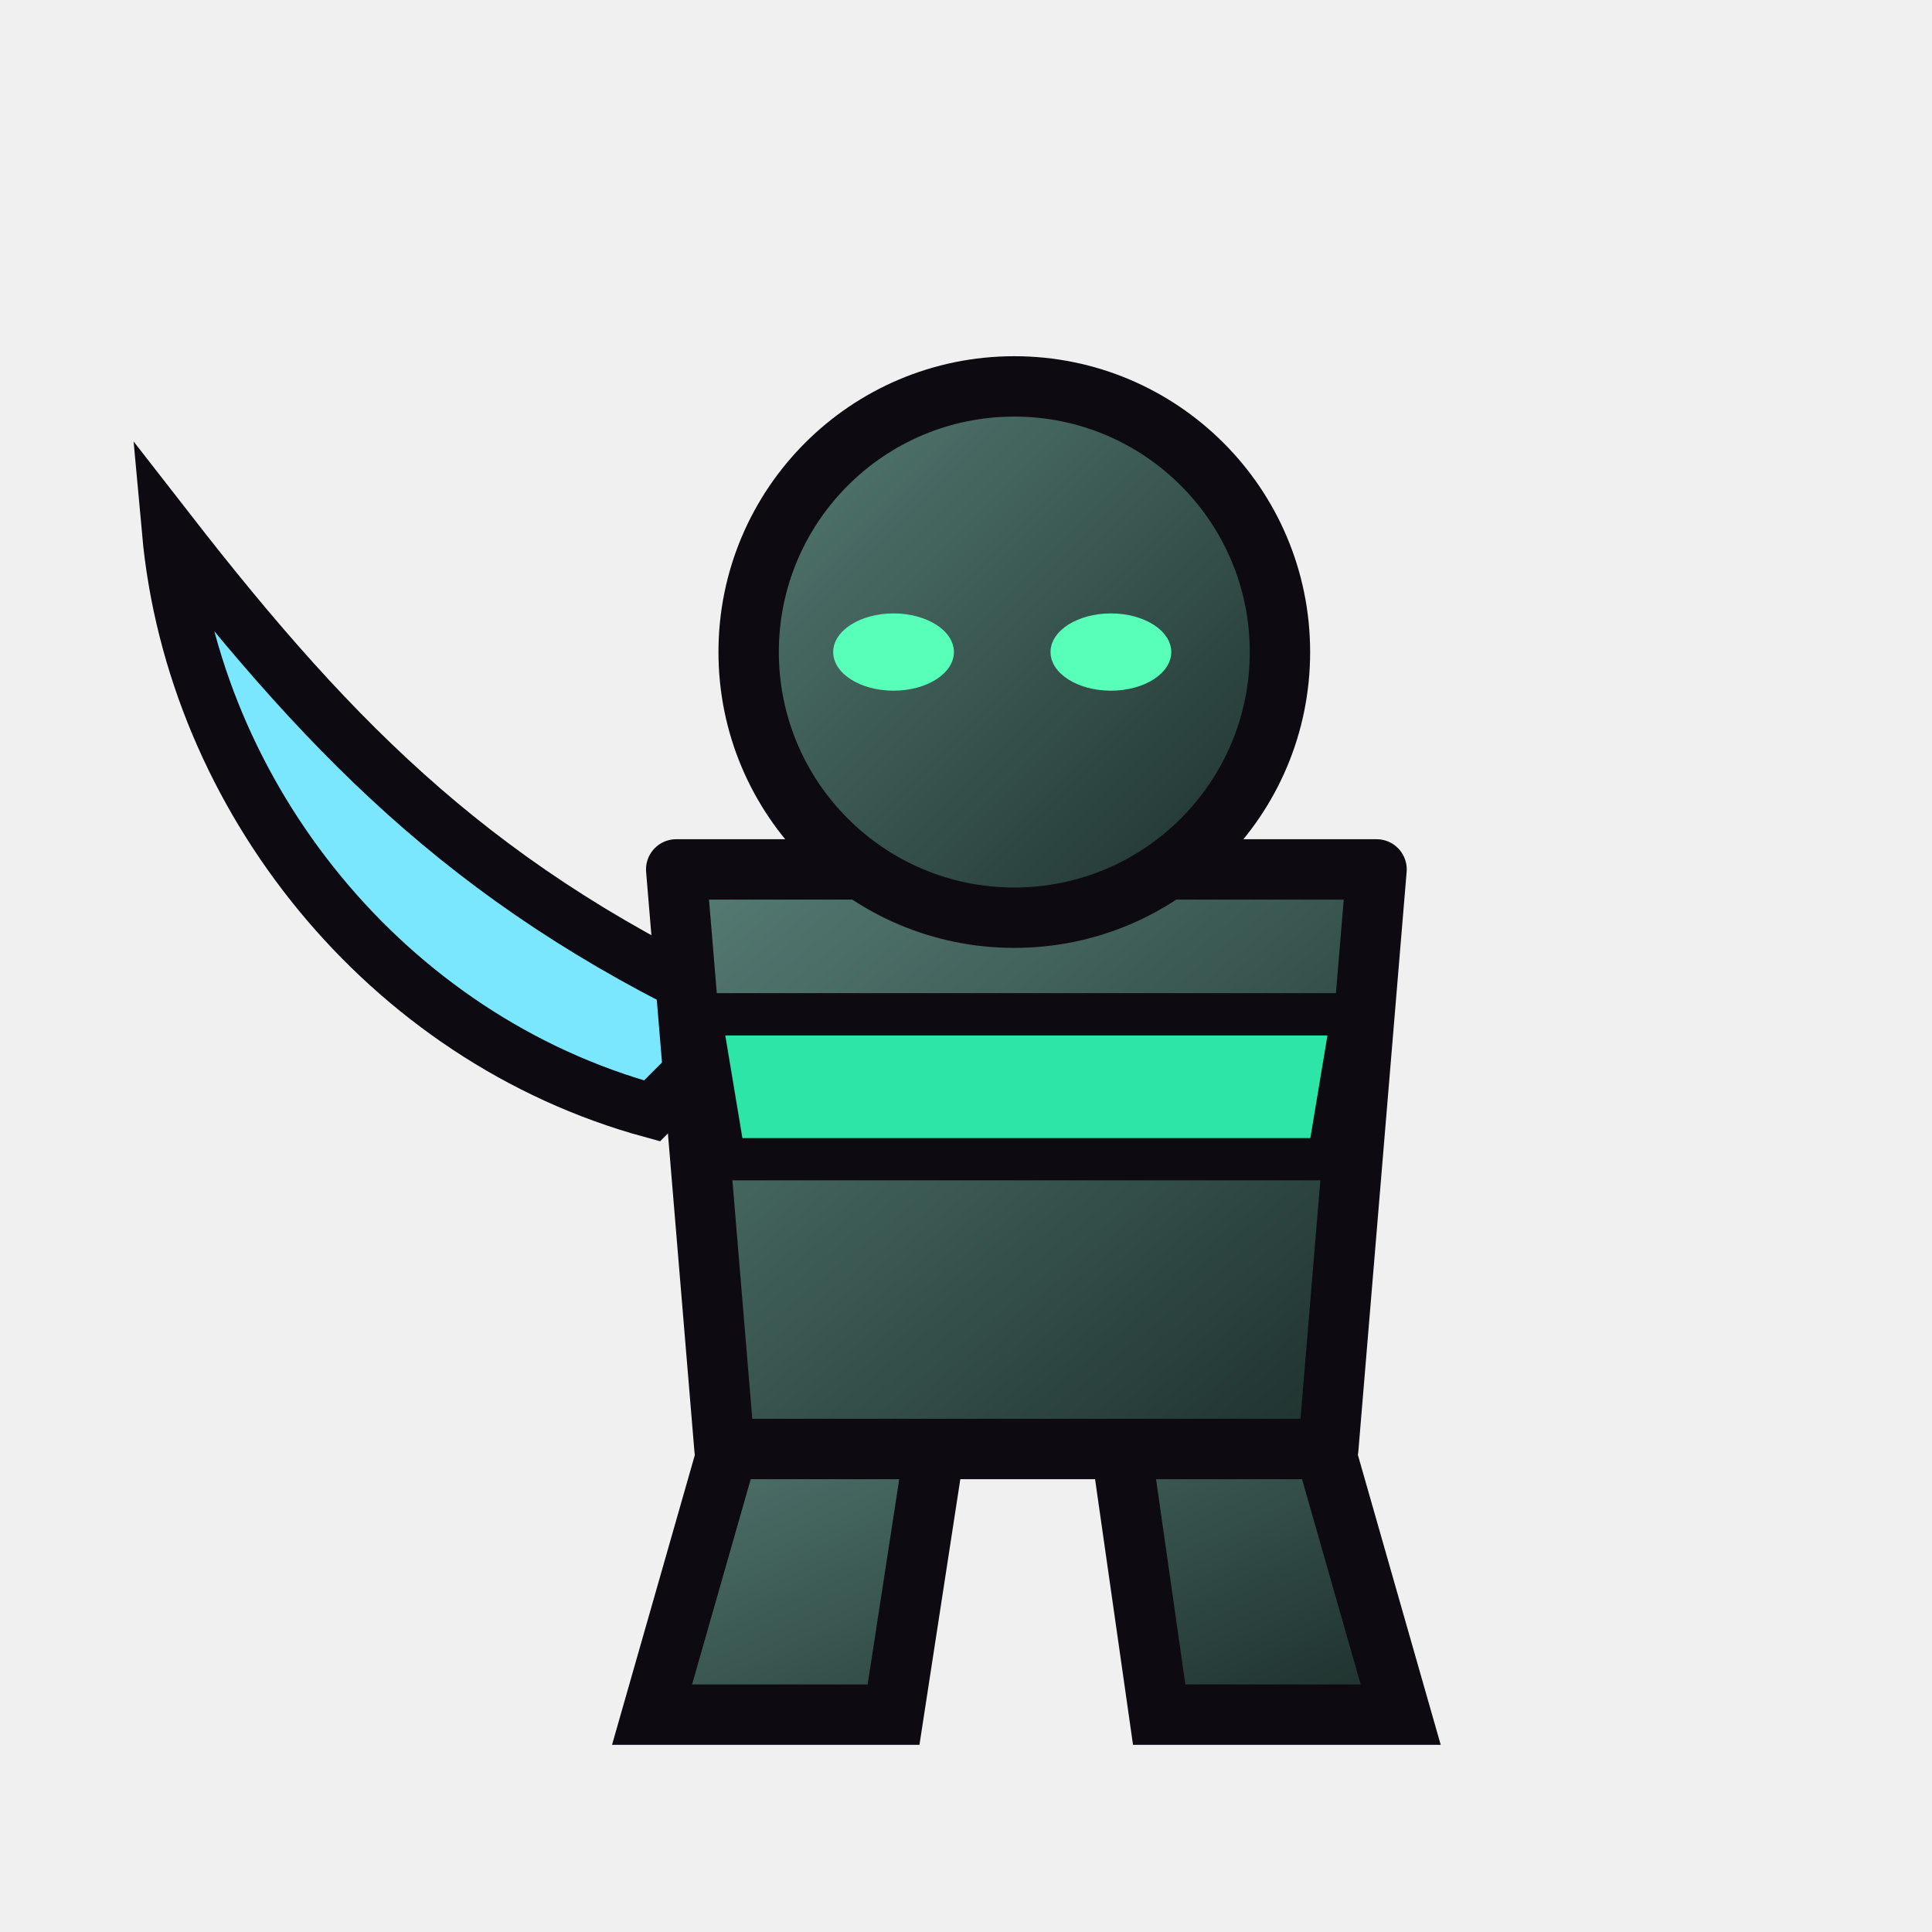
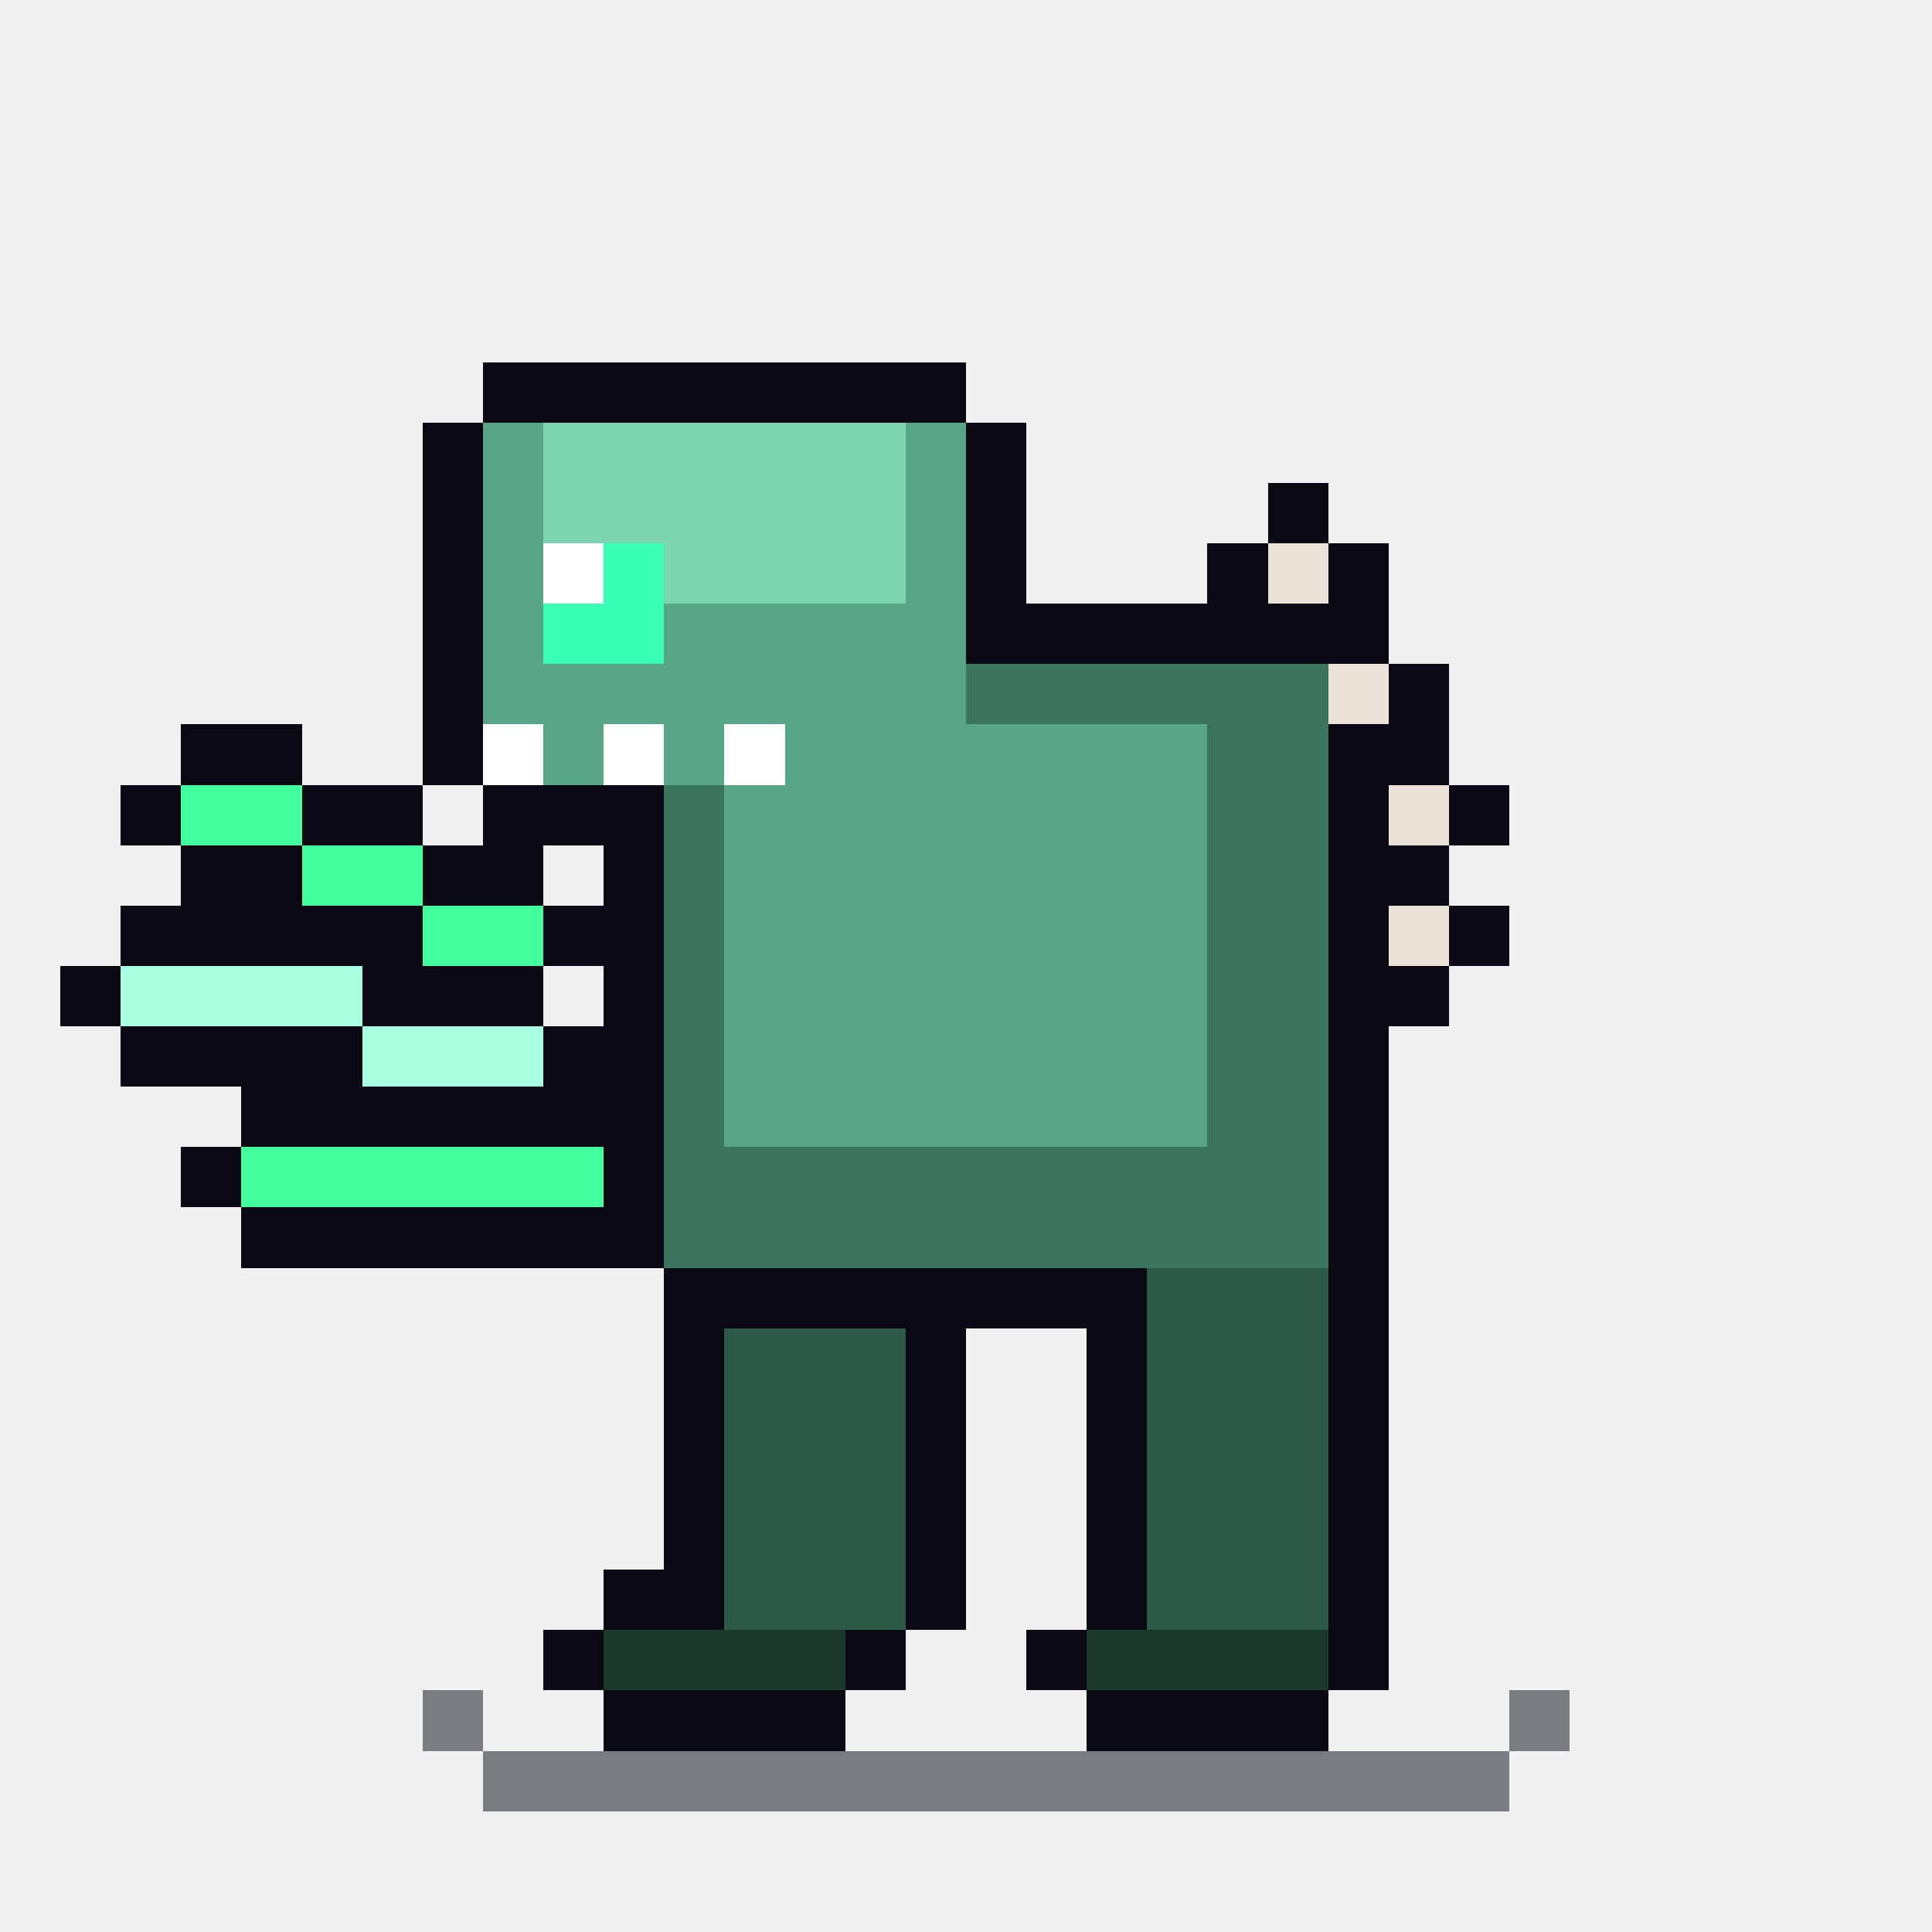
- <svg xmlns="http://www.w3.org/2000/svg" viewBox="0 0 160 160">
-   <defs>
-     <linearGradient id="eb" x1="0" y1="0" x2="1" y2="1">
-       <stop offset="0%" stop-color="#567d75" />
-       <stop offset="100%" stop-color="#1c2e2b" />
-     </linearGradient>
-   </defs>
-   <path d="M54 92 C32 86 16 66 14 44 C28 62 40 74 62 84 Z" fill="#7be7ff" stroke="#0d0a12" stroke-width="4.5" />
-   <path d="M62 114 L54 142 L74 142 L78 116 Z M92 114 L96 142 L116 142 L108 114 Z" fill="url(#eb)" stroke="#0d0a12" stroke-width="5" />
-   <path d="M56 72 L114 72 L110 120 L60 120 Z" fill="url(#eb)" stroke="#0d0a12" stroke-width="5" stroke-linejoin="round" />
-   <path d="M58 84 L112 84 L110 96 L60 96 Z" fill="#2ee5a8" stroke="#0d0a12" stroke-width="3.5" />
-   <circle cx="84" cy="54" r="22" fill="url(#eb)" stroke="#0d0a12" stroke-width="5" />
-   <ellipse cx="74" cy="54" rx="5" ry="3.2" fill="#57ffb8" />
-   <ellipse cx="92" cy="54" rx="5" ry="3.2" fill="#57ffb8" />
+ <svg xmlns="http://www.w3.org/2000/svg" width="128" height="128" viewBox="0 0 32 32" shape-rendering="crispEdges">
+   <rect x="8" y="6" width="8" height="1" fill="#0b0914" />
+   <rect x="7" y="7" width="1" height="6" fill="#0b0914" />
+   <rect x="8" y="7" width="1" height="5" fill="#58a687" />
+   <rect x="9" y="7" width="6" height="2" fill="#7dd4b0" />
+   <rect x="15" y="7" width="1" height="12" fill="#58a687" />
+   <rect x="16" y="7" width="1" height="4" fill="#0b0914" />
+   <rect x="21" y="8" width="1" height="1" fill="#0b0914" />
+   <rect x="9" y="9" width="1" height="1" fill="#ffffff" />
+   <rect x="10" y="9" width="1" height="2" fill="#38ffb3" />
+   <rect x="11" y="9" width="4" height="1" fill="#7dd4b0" />
+   <rect x="20" y="9" width="1" height="2" fill="#0b0914" />
+   <rect x="21" y="9" width="1" height="1" fill="#eae2d6" />
+   <rect x="22" y="9" width="1" height="2" fill="#0b0914" />
+   <rect x="9" y="10" width="1" height="1" fill="#38ffb3" />
+   <rect x="11" y="10" width="4" height="2" fill="#58a687" />
+   <rect x="17" y="10" width="3" height="1" fill="#0b0914" />
+   <rect x="21" y="10" width="1" height="1" fill="#0b0914" />
+   <rect x="9" y="11" width="2" height="1" fill="#58a687" />
+   <rect x="16" y="11" width="6" height="1" fill="#3b755f" />
+   <rect x="22" y="11" width="1" height="1" fill="#eae2d6" />
+   <rect x="23" y="11" width="1" height="2" fill="#0b0914" />
+   <rect x="3" y="12" width="2" height="1" fill="#0b0914" />
+   <rect x="8" y="12" width="1" height="1" fill="#ffffff" />
+   <rect x="9" y="12" width="1" height="1" fill="#58a687" />
+   <rect x="10" y="12" width="1" height="1" fill="#ffffff" />
+   <rect x="11" y="12" width="1" height="1" fill="#58a687" />
+   <rect x="12" y="12" width="1" height="1" fill="#ffffff" />
+   <rect x="13" y="12" width="2" height="7" fill="#58a687" />
+   <rect x="16" y="12" width="4" height="7" fill="#58a687" />
+   <rect x="20" y="12" width="2" height="9" fill="#3b755f" />
+   <rect x="22" y="12" width="1" height="16" fill="#0b0914" />
+   <rect x="2" y="13" width="1" height="1" fill="#0b0914" />
+   <rect x="3" y="13" width="2" height="1" fill="#42ff9e" />
+   <rect x="5" y="13" width="2" height="1" fill="#0b0914" />
+   <rect x="8" y="13" width="3" height="1" fill="#0b0914" />
+   <rect x="11" y="13" width="1" height="8" fill="#3b755f" />
+   <rect x="12" y="13" width="1" height="6" fill="#58a687" />
+   <rect x="23" y="13" width="1" height="1" fill="#eae2d6" />
+   <rect x="24" y="13" width="1" height="1" fill="#0b0914" />
+   <rect x="3" y="14" width="2" height="2" fill="#0b0914" />
+   <rect x="5" y="14" width="2" height="1" fill="#42ff9e" />
+   <rect x="7" y="14" width="2" height="1" fill="#0b0914" />
+   <rect x="10" y="14" width="1" height="7" fill="#0b0914" />
+   <rect x="23" y="14" width="1" height="1" fill="#0b0914" />
+   <rect x="2" y="15" width="1" height="1" fill="#0b0914" />
+   <rect x="5" y="15" width="2" height="1" fill="#0b0914" />
+   <rect x="7" y="15" width="2" height="1" fill="#42ff9e" />
+   <rect x="9" y="15" width="1" height="1" fill="#0b0914" />
+   <rect x="23" y="15" width="1" height="1" fill="#eae2d6" />
+   <rect x="24" y="15" width="1" height="1" fill="#0b0914" />
+   <rect x="1" y="16" width="1" height="1" fill="#0b0914" />
+   <rect x="2" y="16" width="4" height="1" fill="#a8ffdf" />
+   <rect x="6" y="16" width="3" height="1" fill="#0b0914" />
+   <rect x="23" y="16" width="1" height="1" fill="#0b0914" />
+   <rect x="2" y="17" width="4" height="1" fill="#0b0914" />
+   <rect x="6" y="17" width="3" height="1" fill="#a8ffdf" />
+   <rect x="9" y="17" width="1" height="2" fill="#0b0914" />
+   <rect x="4" y="18" width="5" height="1" fill="#0b0914" />
+   <rect x="3" y="19" width="1" height="1" fill="#0b0914" />
+   <rect x="4" y="19" width="6" height="1" fill="#42ff9e" />
+   <rect x="12" y="19" width="8" height="2" fill="#3b755f" />
+   <rect x="4" y="20" width="6" height="1" fill="#0b0914" />
+   <rect x="11" y="21" width="8" height="1" fill="#0b0914" />
+   <rect x="19" y="21" width="3" height="6" fill="#2d5948" />
+   <rect x="11" y="22" width="1" height="5" fill="#0b0914" />
+   <rect x="12" y="22" width="3" height="5" fill="#2d5948" />
+   <rect x="15" y="22" width="1" height="5" fill="#0b0914" />
+   <rect x="18" y="22" width="1" height="5" fill="#0b0914" />
+   <rect x="10" y="26" width="1" height="1" fill="#0b0914" />
+   <rect x="9" y="27" width="1" height="1" fill="#0b0914" />
+   <rect x="10" y="27" width="4" height="1" fill="#1b382d" />
+   <rect x="14" y="27" width="1" height="1" fill="#0b0914" />
+   <rect x="17" y="27" width="1" height="1" fill="#0b0914" />
+   <rect x="18" y="27" width="4" height="1" fill="#1b382d" />
+   <rect x="7" y="28" width="1" height="1" fill="#070912" fill-opacity="0.50" />
+   <rect x="10" y="28" width="4" height="1" fill="#0b0914" />
+   <rect x="18" y="28" width="4" height="1" fill="#0b0914" />
+   <rect x="25" y="28" width="1" height="1" fill="#070912" fill-opacity="0.50" />
+   <rect x="8" y="29" width="17" height="1" fill="#070912" fill-opacity="0.50" />
</svg>
